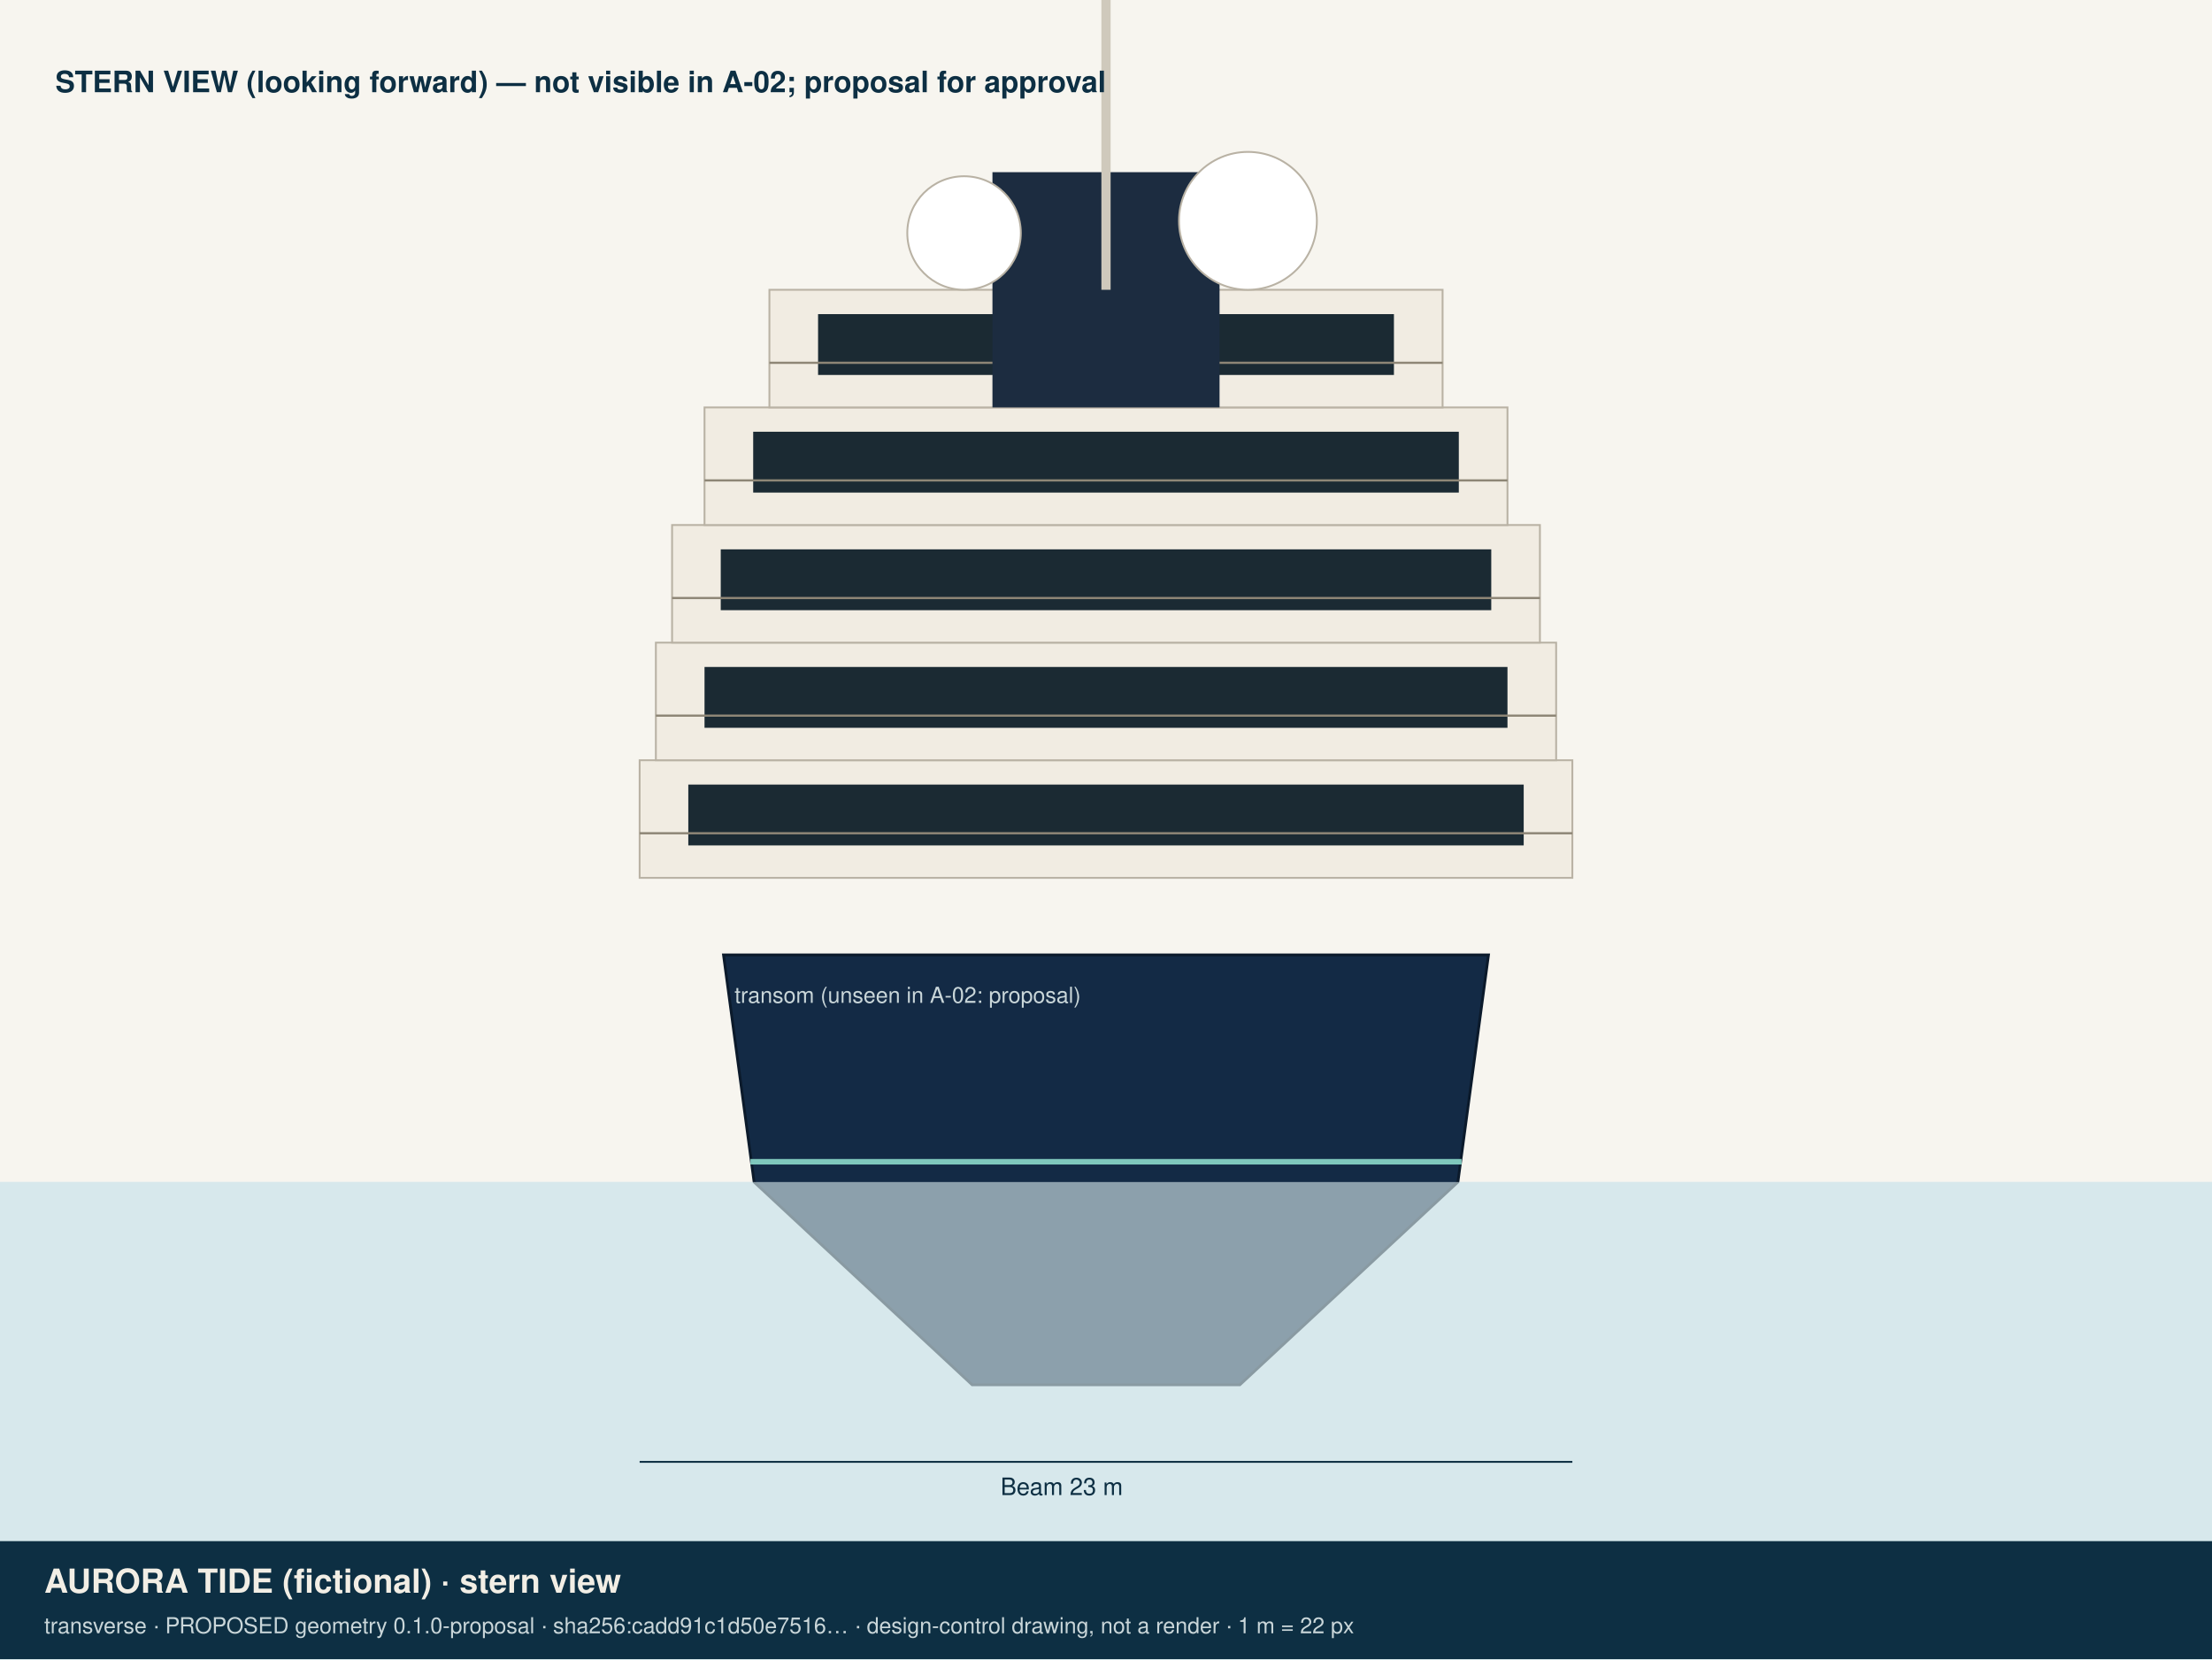
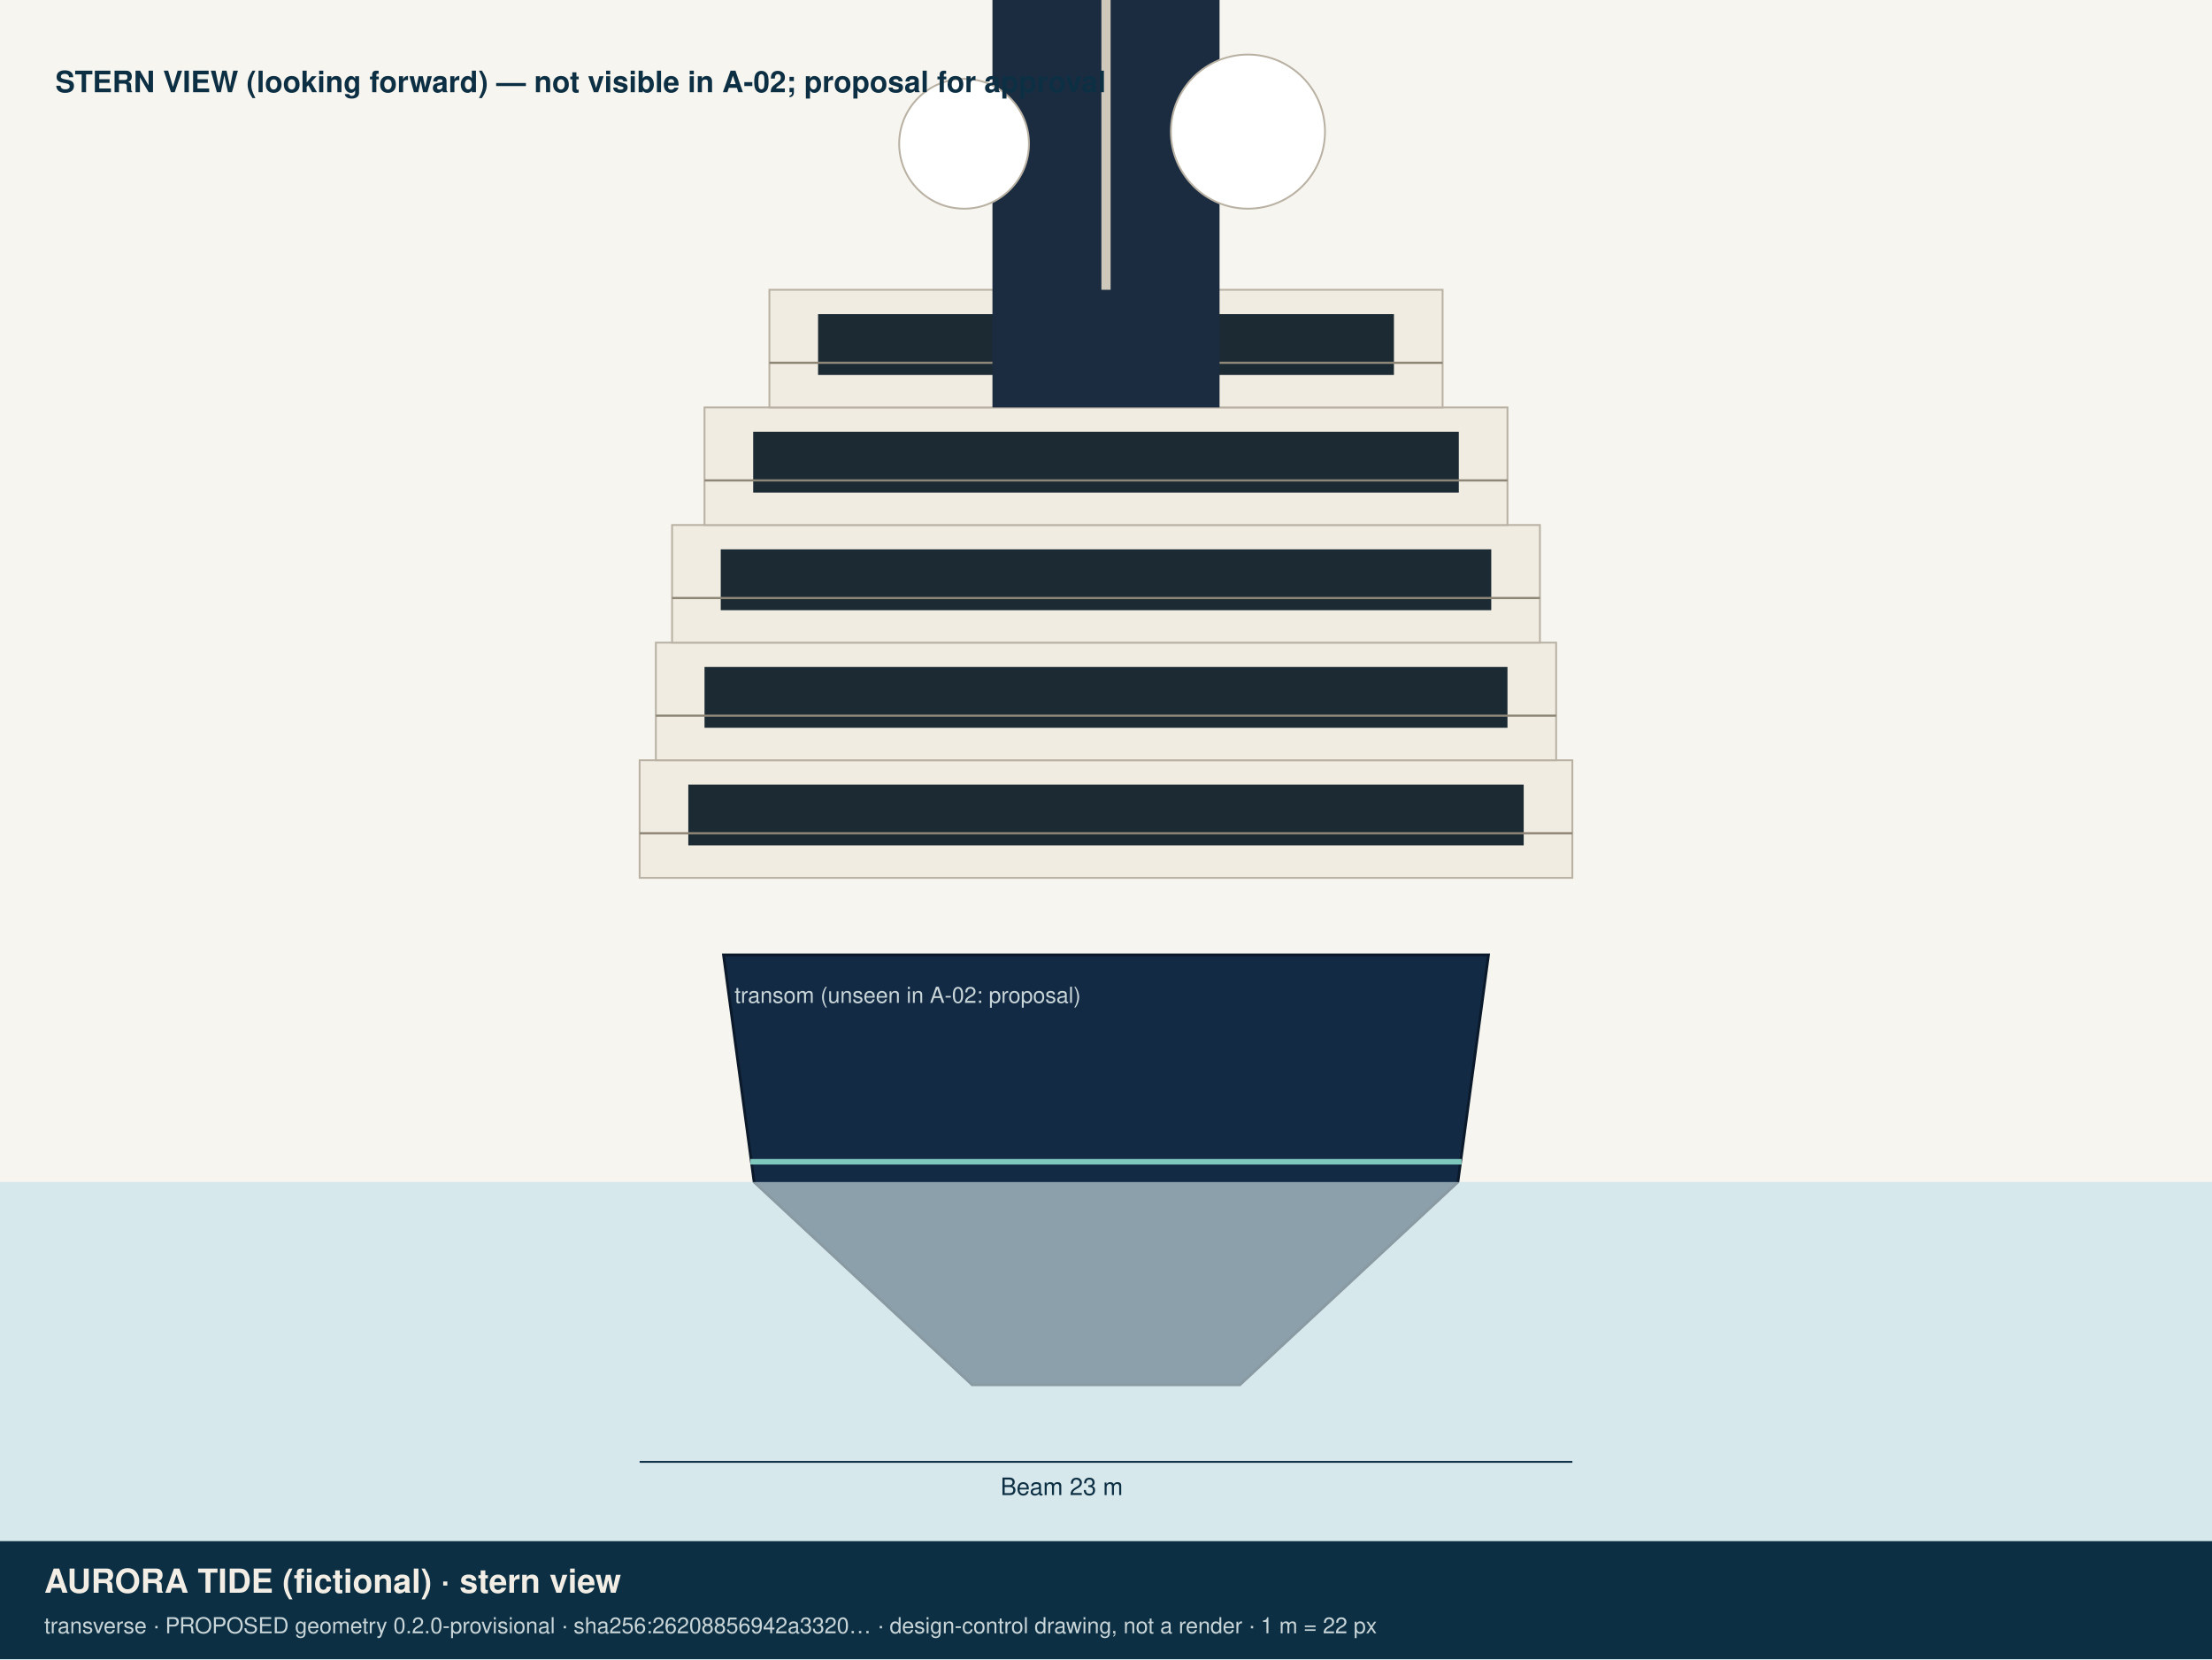
<svg xmlns="http://www.w3.org/2000/svg" viewBox="0 0 1200 900" width="1200" height="900" font-family="Helvetica, Arial, sans-serif">
  <rect width="1200" height="900" fill="#f7f5ef" />
  <g>
    <rect x="0" y="641.2" width="1200" height="900" fill="#d7e8ec" />
    <polygon points="392.5,518.0 807.5,518.0 790.9,641.2 672.6,751.2 527.4,751.2 409.1,641.2" fill="#132a45" stroke="#0b1a2b" stroke-width="1.5" />
    <rect x="0" y="641.2" width="1200" height="900" fill="#d7e8ec" fill-opacity="0.62" />
    <line x1="407.1" y1="630.2" x2="792.9" y2="630.2" stroke="#7fc8bd" stroke-width="3" />
    <polygon points="347.0,412.4 853.0,412.4 853.0,476.2 347.0,476.2" fill="#f1ece2" stroke="#b9b2a4" stroke-width="1" />
    <rect x="373.4" y="425.6" width="453.2" height="33" fill="#1b2a33" />
    <line x1="347.0" y1="452.0" x2="853.0" y2="452.0" stroke="#8e8676" stroke-width="1.2" />
    <polygon points="355.8,348.6 844.2,348.6 844.2,412.4 355.8,412.4" fill="#f1ece2" stroke="#b9b2a4" stroke-width="1" />
    <rect x="382.2" y="361.8" width="435.6" height="33" fill="#1b2a33" />
    <line x1="355.8" y1="388.2" x2="844.2" y2="388.2" stroke="#8e8676" stroke-width="1.2" />
    <polygon points="364.6,284.8 835.4,284.8 835.4,348.6 364.6,348.6" fill="#f1ece2" stroke="#b9b2a4" stroke-width="1" />
    <rect x="391" y="298" width="418" height="33" fill="#1b2a33" />
    <line x1="364.6" y1="324.4" x2="835.4" y2="324.4" stroke="#8e8676" stroke-width="1.2" />
    <polygon points="382.2,221.0 817.8,221.0 817.8,284.8 382.2,284.8" fill="#f1ece2" stroke="#b9b2a4" stroke-width="1" />
    <rect x="408.6" y="234.2" width="382.8" height="33" fill="#1b2a33" />
    <line x1="382.2" y1="260.6" x2="817.8" y2="260.6" stroke="#8e8676" stroke-width="1.2" />
    <polygon points="417.4,157.2 782.6,157.2 782.6,221.0 417.4,221.0" fill="#f1ece2" stroke="#b9b2a4" stroke-width="1" />
    <rect x="443.8" y="170.4" width="312.4" height="33" fill="#1b2a33" />
    <line x1="417.4" y1="196.8" x2="782.6" y2="196.8" stroke="#8e8676" stroke-width="1.2" />
    <text x="398.5" y="544.0" font-size="12" fill="#c9d6d9">transom (unseen in A-02: proposal)</text>
-     <rect x="538.4" y="93.4" width="123.2" height="127.6" fill="#1c2c40" />
-     <circle cx="677" cy="119.8" r="37.4" fill="#fff" stroke="#b9b2a4" />
-     <circle cx="523" cy="126.4" r="30.8" fill="#fff" stroke="#b9b2a4" />
+     <rect x="538.4" y="-5.6" width="123.2" height="226.6" fill="#1c2c40" />
+     <circle cx="677" cy="71.4" r="41.8" fill="#fff" stroke="#b9b2a4" />
+     <circle cx="523" cy="78" r="35.2" fill="#fff" stroke="#b9b2a4" />
    <line x1="600.0" y1="157.2" x2="600.0" y2="-65.0" stroke="#cfc9bc" stroke-width="5" />
    <line x1="347.0" y1="793.0" x2="853.0" y2="793.0" stroke="#0d2f43" stroke-width="1" />
    <text x="542.8" y="811.0" font-size="13" fill="#0d2f43">Beam 23 m</text>
    <text x="30.0" y="50.0" font-size="16" fill="#0d2f43" font-weight="700">STERN VIEW (looking forward) — not visible in A-02; proposal for approval</text>
  </g>
  <g font-size="15" fill="#0d2f43">
    <rect x="0" y="836" width="1200" height="64" fill="#0d2f43" />
    <text x="24" y="864" fill="#f2eee5" font-size="18" font-weight="700">AURORA TIDE (fictional) · stern view</text>
-     <text x="24" y="886" fill="#c9d6d9" font-size="12">transverse · PROPOSED geometry 0.1.0-proposal · sha256:cadd91c1d50e7516… · design-control drawing, not a render · 1 m = 22 px</text>
+     <text x="24" y="886" fill="#c9d6d9" font-size="12">transverse · PROPOSED geometry 0.2.0-provisional · sha256:26208856942a3320… · design-control drawing, not a render · 1 m = 22 px</text>
  </g>
</svg>
